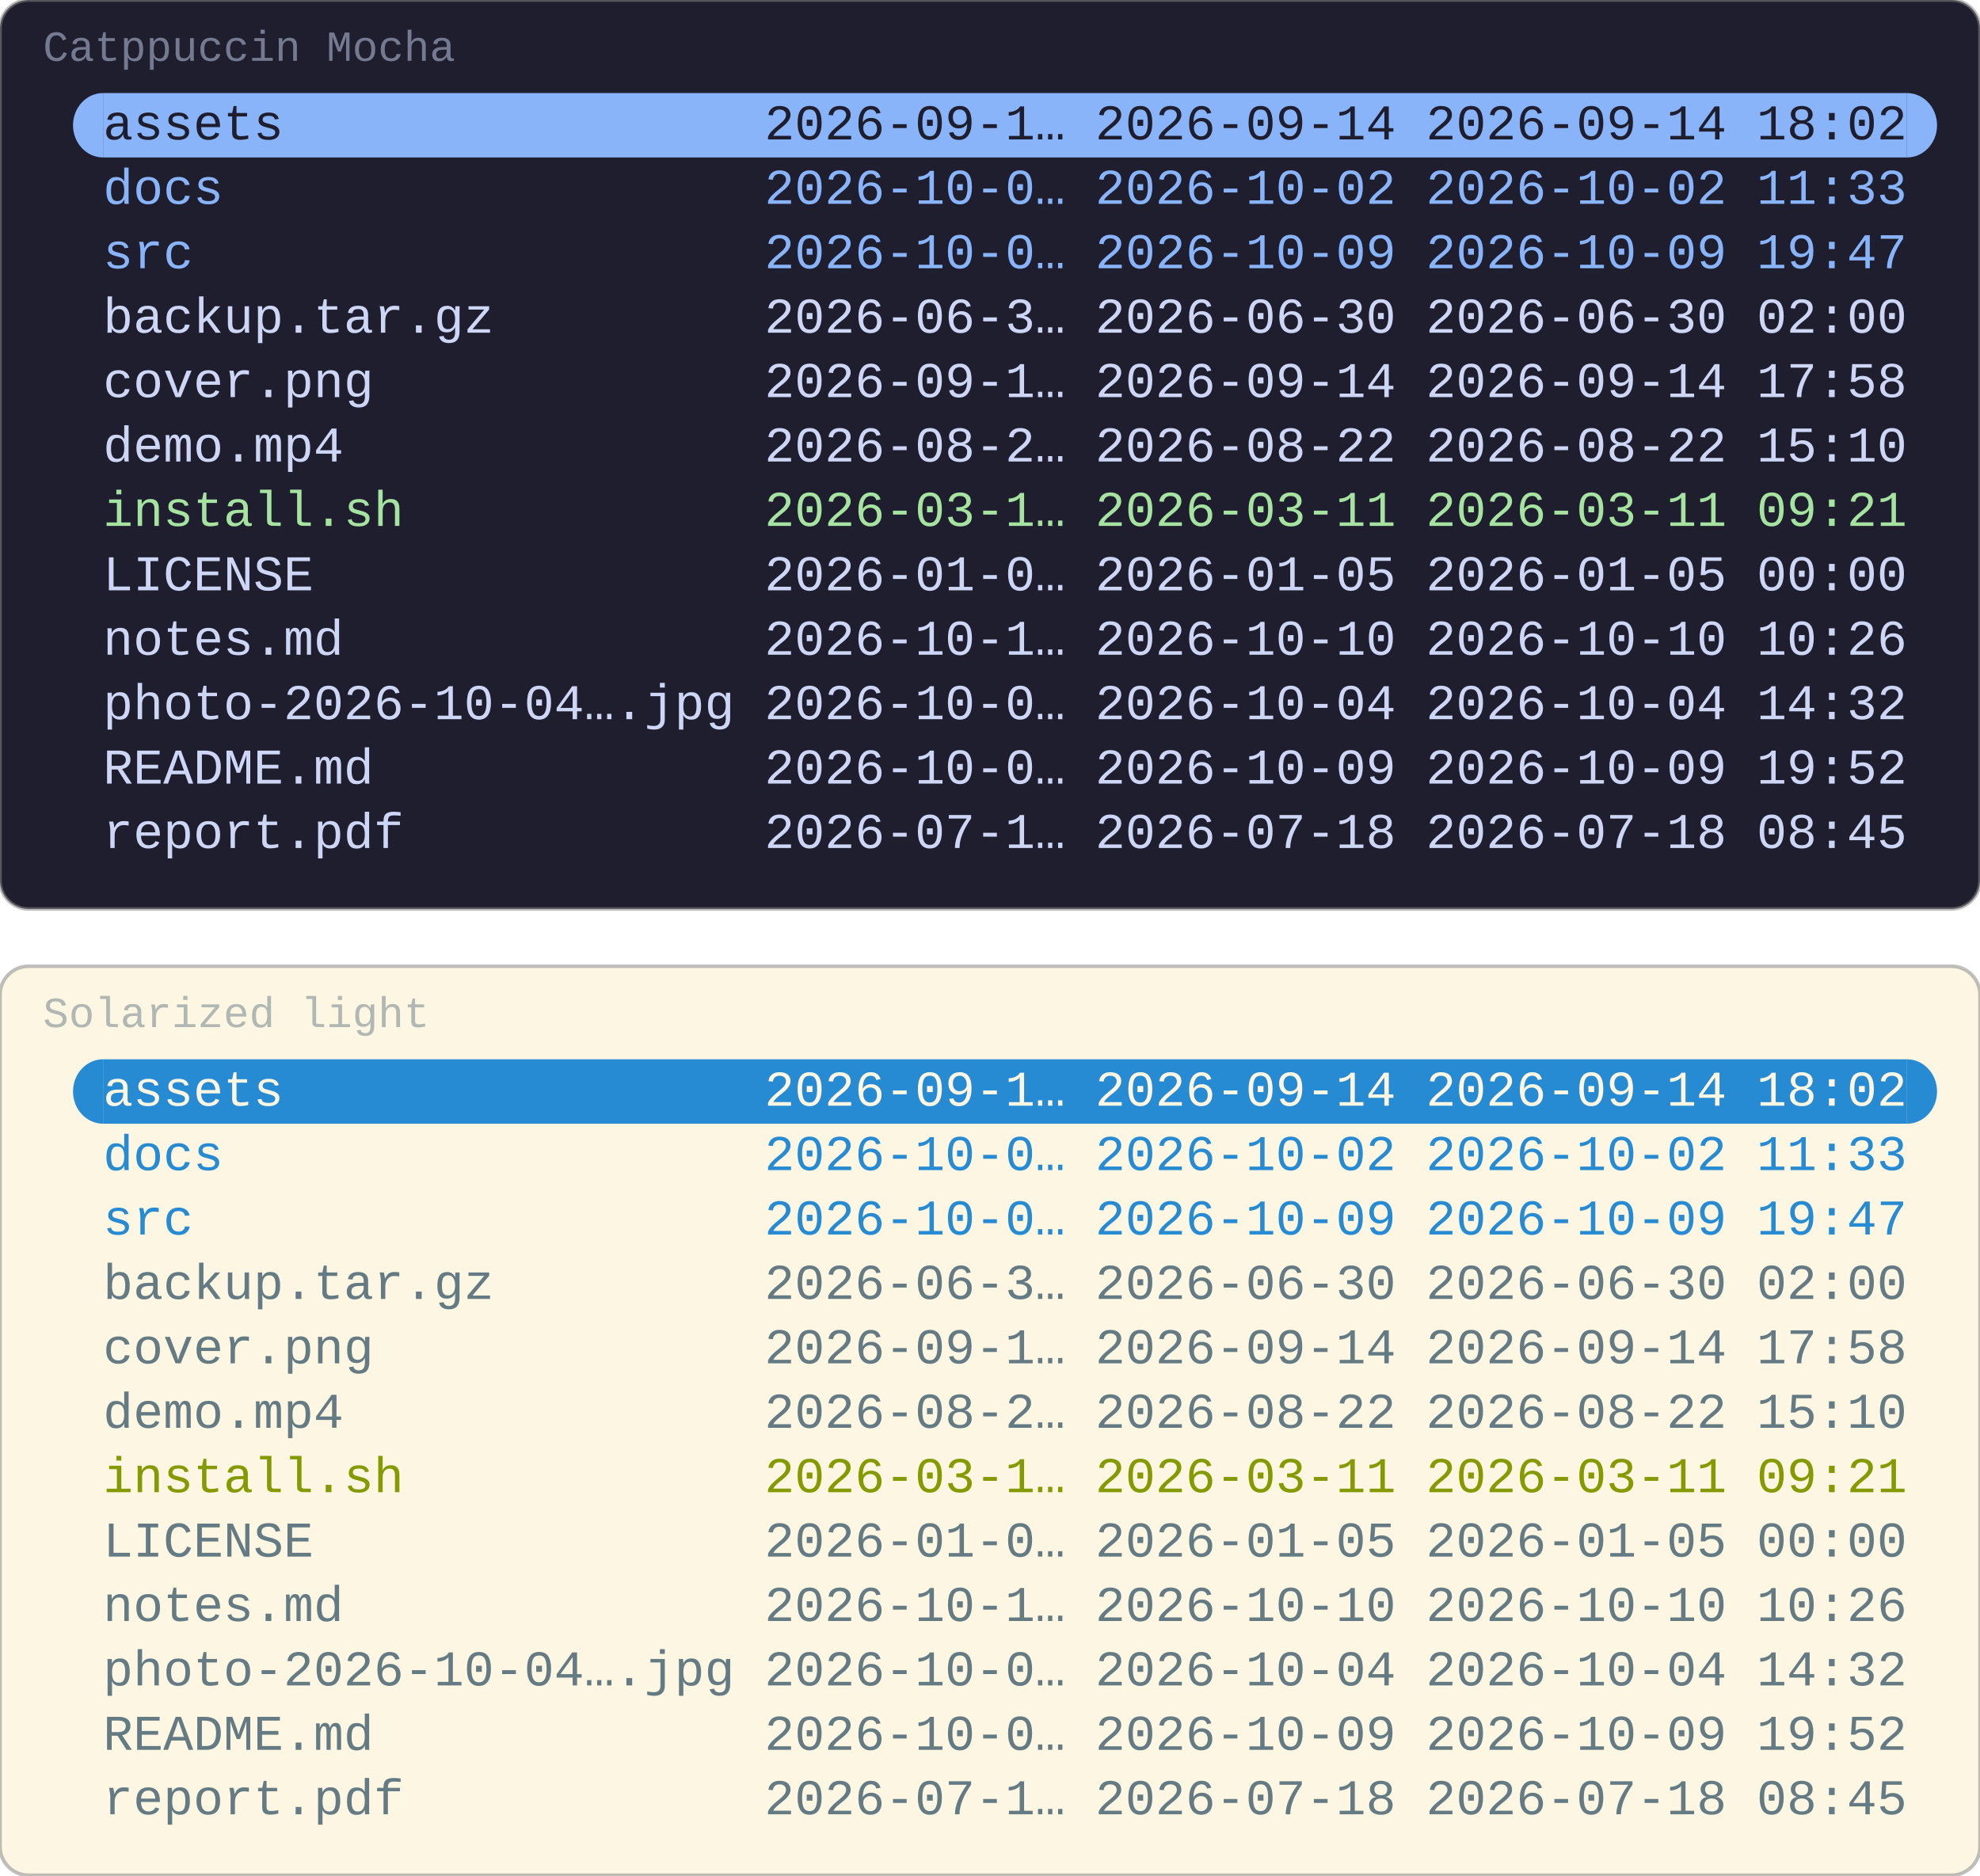
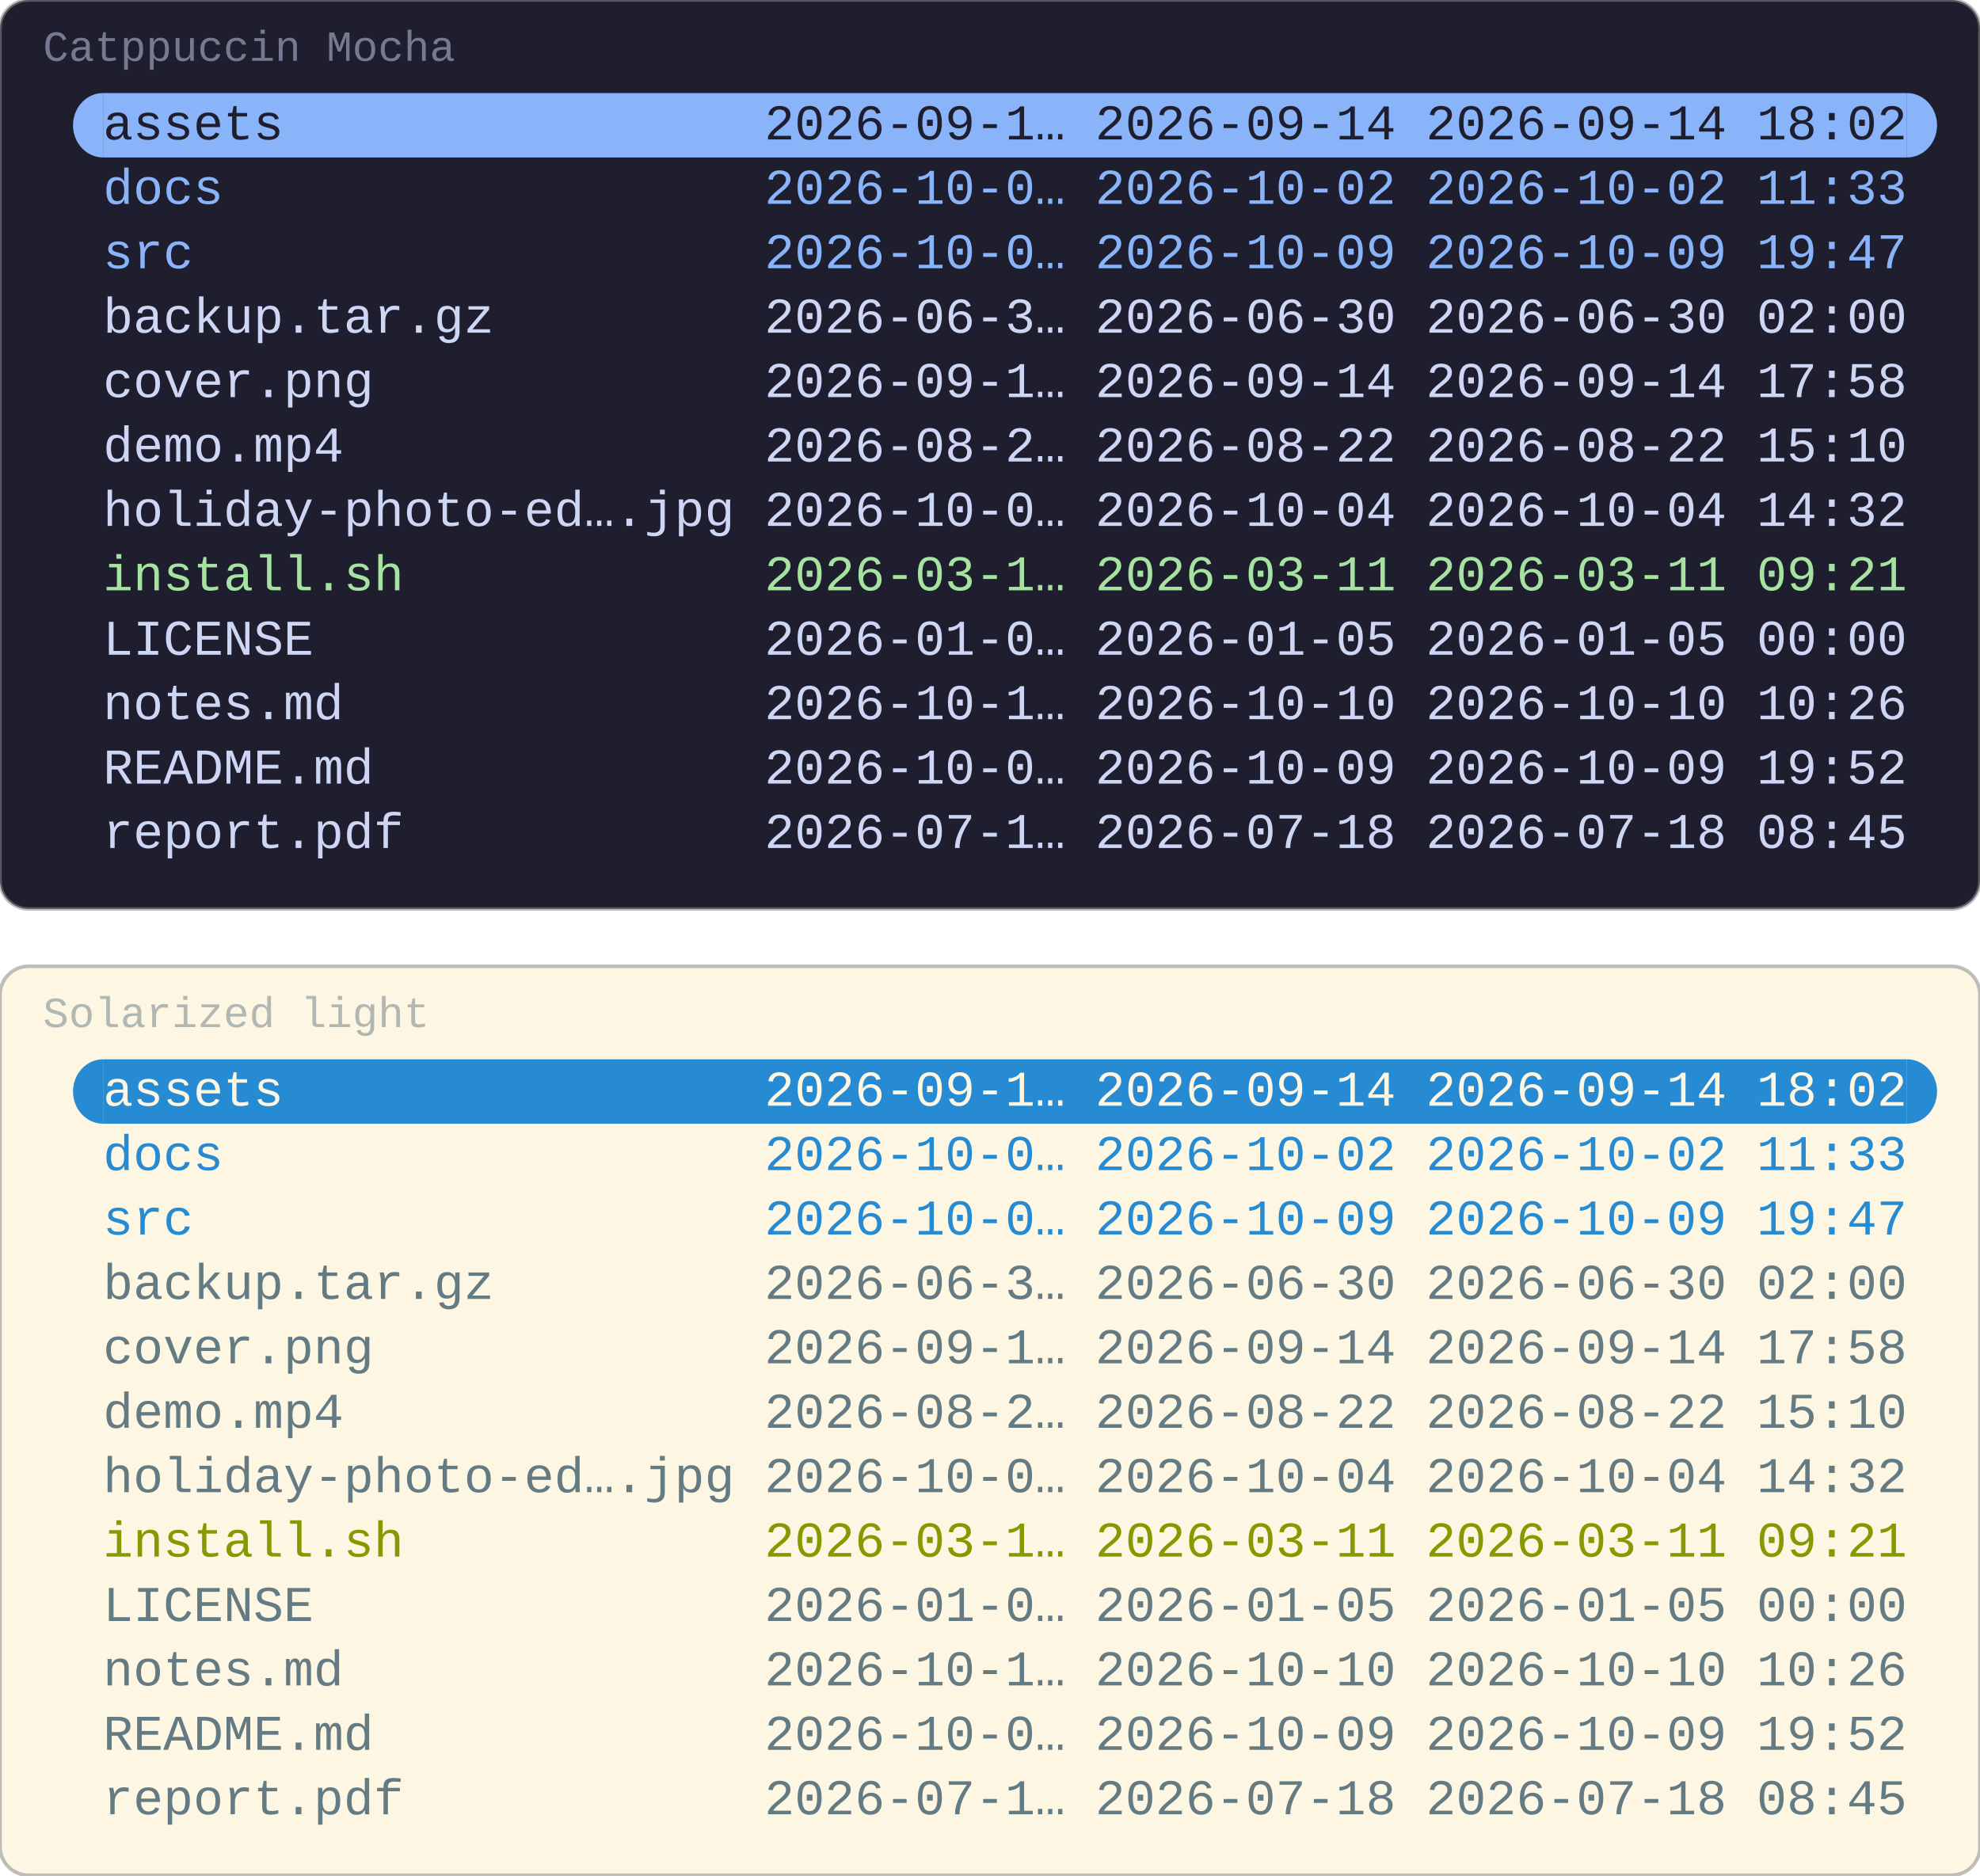
<svg xmlns="http://www.w3.org/2000/svg" width="553.2" height="524" viewBox="0 0 553.2 524" role="img" data-source="e2978bd08ccc6b6f03c44ed068e6b7acfc4b923edbbb551839634ae1ed6d8538" font-family="ui-monospace, SFMono-Regular, Menlo, Consolas, 'Liberation Mono', monospace" font-size="14">
  <g transform="translate(0,0)">
    <rect width="553.2" height="254" rx="8" fill="#1e1e2e" stroke="#8888" stroke-width="1" />
    <text x="12" y="17" font-size="12" fill="#757a91">Catppuccin Mocha</text>
    <path d="M28.8,26 A8.4,9 0 0 0 28.8,44 Z" fill="#89b4fa" />
    <rect x="28.8" y="26" width="504" height="18" fill="#89b4fa" />
    <text x="28.8" y="38.96" fill="#1e1e2e">assets</text>
    <text x="213.6" y="38.96" fill="#1e1e2e">2026-09-1…</text>
    <text x="306" y="38.96" fill="#1e1e2e">2026-09-14</text>
    <text x="398.4" y="38.96" fill="#1e1e2e">2026-09-14</text>
    <text x="490.8" y="38.96" fill="#1e1e2e">18:02</text>
    <path d="M532.8,26 A8.4,9 0 0 1 532.8,44 Z" fill="#89b4fa" />
    <text x="28.8" y="56.96" fill="#89b4fa">docs</text>
    <text x="213.6" y="56.96" fill="#89b4fa">2026-10-0…</text>
    <text x="306" y="56.96" fill="#89b4fa">2026-10-02</text>
    <text x="398.4" y="56.96" fill="#89b4fa">2026-10-02</text>
    <text x="490.8" y="56.96" fill="#89b4fa">11:33</text>
    <text x="28.8" y="74.96" fill="#89b4fa">src</text>
    <text x="213.6" y="74.96" fill="#89b4fa">2026-10-0…</text>
    <text x="306" y="74.96" fill="#89b4fa">2026-10-09</text>
    <text x="398.4" y="74.96" fill="#89b4fa">2026-10-09</text>
    <text x="490.8" y="74.96" fill="#89b4fa">19:47</text>
    <text x="28.8" y="92.96" fill="#cdd6f4">backup.tar.gz</text>
    <text x="213.6" y="92.96" fill="#cdd6f4">2026-06-3…</text>
    <text x="306" y="92.96" fill="#cdd6f4">2026-06-30</text>
    <text x="398.4" y="92.96" fill="#cdd6f4">2026-06-30</text>
    <text x="490.8" y="92.96" fill="#cdd6f4">02:00</text>
    <text x="28.8" y="110.96" fill="#cdd6f4">cover.png</text>
    <text x="213.6" y="110.96" fill="#cdd6f4">2026-09-1…</text>
    <text x="306" y="110.96" fill="#cdd6f4">2026-09-14</text>
    <text x="398.4" y="110.96" fill="#cdd6f4">2026-09-14</text>
    <text x="490.8" y="110.96" fill="#cdd6f4">17:58</text>
    <text x="28.8" y="128.96" fill="#cdd6f4">demo.mp4</text>
    <text x="213.6" y="128.96" fill="#cdd6f4">2026-08-2…</text>
    <text x="306" y="128.96" fill="#cdd6f4">2026-08-22</text>
    <text x="398.4" y="128.96" fill="#cdd6f4">2026-08-22</text>
    <text x="490.8" y="128.96" fill="#cdd6f4">15:10</text>
-     <text x="28.8" y="146.96" fill="#a6e3a1">install.sh</text>
-     <text x="213.6" y="146.96" fill="#a6e3a1">2026-03-1…</text>
-     <text x="306" y="146.96" fill="#a6e3a1">2026-03-11</text>
-     <text x="398.4" y="146.96" fill="#a6e3a1">2026-03-11</text>
-     <text x="490.8" y="146.96" fill="#a6e3a1">09:21</text>
-     <text x="28.8" y="164.96" fill="#cdd6f4">LICENSE</text>
-     <text x="213.6" y="164.96" fill="#cdd6f4">2026-01-0…</text>
-     <text x="306" y="164.96" fill="#cdd6f4">2026-01-05</text>
-     <text x="398.4" y="164.96" fill="#cdd6f4">2026-01-05</text>
-     <text x="490.8" y="164.96" fill="#cdd6f4">00:00</text>
-     <text x="28.8" y="182.96" fill="#cdd6f4">notes.md</text>
-     <text x="213.6" y="182.96" fill="#cdd6f4">2026-10-1…</text>
-     <text x="306" y="182.96" fill="#cdd6f4">2026-10-10</text>
-     <text x="398.4" y="182.96" fill="#cdd6f4">2026-10-10</text>
-     <text x="490.8" y="182.96" fill="#cdd6f4">10:26</text>
-     <text x="28.8" y="200.96" fill="#cdd6f4">photo-2026-10-04….jpg</text>
-     <text x="213.6" y="200.96" fill="#cdd6f4">2026-10-0…</text>
-     <text x="306" y="200.96" fill="#cdd6f4">2026-10-04</text>
-     <text x="398.4" y="200.96" fill="#cdd6f4">2026-10-04</text>
-     <text x="490.8" y="200.96" fill="#cdd6f4">14:32</text>
+     <text x="28.8" y="146.96" fill="#cdd6f4">holiday-photo-ed….jpg</text>
+     <text x="213.6" y="146.96" fill="#cdd6f4">2026-10-0…</text>
+     <text x="306" y="146.96" fill="#cdd6f4">2026-10-04</text>
+     <text x="398.4" y="146.96" fill="#cdd6f4">2026-10-04</text>
+     <text x="490.8" y="146.96" fill="#cdd6f4">14:32</text>
+     <text x="28.8" y="164.96" fill="#a6e3a1">install.sh</text>
+     <text x="213.6" y="164.96" fill="#a6e3a1">2026-03-1…</text>
+     <text x="306" y="164.96" fill="#a6e3a1">2026-03-11</text>
+     <text x="398.4" y="164.96" fill="#a6e3a1">2026-03-11</text>
+     <text x="490.8" y="164.96" fill="#a6e3a1">09:21</text>
+     <text x="28.8" y="182.96" fill="#cdd6f4">LICENSE</text>
+     <text x="213.6" y="182.96" fill="#cdd6f4">2026-01-0…</text>
+     <text x="306" y="182.96" fill="#cdd6f4">2026-01-05</text>
+     <text x="398.4" y="182.96" fill="#cdd6f4">2026-01-05</text>
+     <text x="490.8" y="182.96" fill="#cdd6f4">00:00</text>
+     <text x="28.8" y="200.96" fill="#cdd6f4">notes.md</text>
+     <text x="213.6" y="200.96" fill="#cdd6f4">2026-10-1…</text>
+     <text x="306" y="200.96" fill="#cdd6f4">2026-10-10</text>
+     <text x="398.4" y="200.96" fill="#cdd6f4">2026-10-10</text>
+     <text x="490.8" y="200.96" fill="#cdd6f4">10:26</text>
    <text x="28.8" y="218.96" fill="#cdd6f4">README.md</text>
    <text x="213.6" y="218.96" fill="#cdd6f4">2026-10-0…</text>
    <text x="306" y="218.96" fill="#cdd6f4">2026-10-09</text>
    <text x="398.4" y="218.96" fill="#cdd6f4">2026-10-09</text>
    <text x="490.8" y="218.96" fill="#cdd6f4">19:52</text>
    <text x="28.8" y="236.96" fill="#cdd6f4">report.pdf</text>
    <text x="213.6" y="236.96" fill="#cdd6f4">2026-07-1…</text>
    <text x="306" y="236.96" fill="#cdd6f4">2026-07-18</text>
    <text x="398.4" y="236.96" fill="#cdd6f4">2026-07-18</text>
    <text x="490.8" y="236.96" fill="#cdd6f4">08:45</text>
  </g>
  <g transform="translate(0,270)">
    <rect width="553.2" height="254" rx="8" fill="#fdf6e3" stroke="#8888" stroke-width="1" />
    <text x="12" y="17" font-size="12" fill="#b1b8b3">Solarized light</text>
    <path d="M28.8,26 A8.4,9 0 0 0 28.8,44 Z" fill="#268bd2" />
    <rect x="28.8" y="26" width="504" height="18" fill="#268bd2" />
    <text x="28.8" y="38.96" fill="#fdf6e3">assets</text>
    <text x="213.6" y="38.96" fill="#fdf6e3">2026-09-1…</text>
    <text x="306" y="38.96" fill="#fdf6e3">2026-09-14</text>
    <text x="398.4" y="38.96" fill="#fdf6e3">2026-09-14</text>
    <text x="490.8" y="38.96" fill="#fdf6e3">18:02</text>
    <path d="M532.8,26 A8.4,9 0 0 1 532.8,44 Z" fill="#268bd2" />
    <text x="28.8" y="56.96" fill="#268bd2">docs</text>
    <text x="213.6" y="56.96" fill="#268bd2">2026-10-0…</text>
    <text x="306" y="56.96" fill="#268bd2">2026-10-02</text>
    <text x="398.4" y="56.96" fill="#268bd2">2026-10-02</text>
    <text x="490.8" y="56.96" fill="#268bd2">11:33</text>
    <text x="28.8" y="74.96" fill="#268bd2">src</text>
    <text x="213.6" y="74.96" fill="#268bd2">2026-10-0…</text>
    <text x="306" y="74.96" fill="#268bd2">2026-10-09</text>
    <text x="398.4" y="74.96" fill="#268bd2">2026-10-09</text>
    <text x="490.8" y="74.96" fill="#268bd2">19:47</text>
    <text x="28.8" y="92.96" fill="#657b83">backup.tar.gz</text>
    <text x="213.6" y="92.96" fill="#657b83">2026-06-3…</text>
    <text x="306" y="92.96" fill="#657b83">2026-06-30</text>
    <text x="398.4" y="92.96" fill="#657b83">2026-06-30</text>
    <text x="490.8" y="92.96" fill="#657b83">02:00</text>
    <text x="28.8" y="110.96" fill="#657b83">cover.png</text>
    <text x="213.6" y="110.96" fill="#657b83">2026-09-1…</text>
    <text x="306" y="110.96" fill="#657b83">2026-09-14</text>
    <text x="398.4" y="110.96" fill="#657b83">2026-09-14</text>
    <text x="490.8" y="110.96" fill="#657b83">17:58</text>
    <text x="28.8" y="128.96" fill="#657b83">demo.mp4</text>
    <text x="213.6" y="128.96" fill="#657b83">2026-08-2…</text>
    <text x="306" y="128.96" fill="#657b83">2026-08-22</text>
    <text x="398.4" y="128.96" fill="#657b83">2026-08-22</text>
    <text x="490.8" y="128.96" fill="#657b83">15:10</text>
-     <text x="28.8" y="146.96" fill="#859900">install.sh</text>
-     <text x="213.6" y="146.96" fill="#859900">2026-03-1…</text>
-     <text x="306" y="146.96" fill="#859900">2026-03-11</text>
-     <text x="398.4" y="146.96" fill="#859900">2026-03-11</text>
-     <text x="490.8" y="146.96" fill="#859900">09:21</text>
-     <text x="28.8" y="164.96" fill="#657b83">LICENSE</text>
-     <text x="213.6" y="164.96" fill="#657b83">2026-01-0…</text>
-     <text x="306" y="164.96" fill="#657b83">2026-01-05</text>
-     <text x="398.4" y="164.96" fill="#657b83">2026-01-05</text>
-     <text x="490.8" y="164.96" fill="#657b83">00:00</text>
-     <text x="28.8" y="182.96" fill="#657b83">notes.md</text>
-     <text x="213.6" y="182.96" fill="#657b83">2026-10-1…</text>
-     <text x="306" y="182.96" fill="#657b83">2026-10-10</text>
-     <text x="398.4" y="182.96" fill="#657b83">2026-10-10</text>
-     <text x="490.8" y="182.96" fill="#657b83">10:26</text>
-     <text x="28.8" y="200.96" fill="#657b83">photo-2026-10-04….jpg</text>
-     <text x="213.6" y="200.96" fill="#657b83">2026-10-0…</text>
-     <text x="306" y="200.96" fill="#657b83">2026-10-04</text>
-     <text x="398.4" y="200.96" fill="#657b83">2026-10-04</text>
-     <text x="490.8" y="200.96" fill="#657b83">14:32</text>
+     <text x="28.8" y="146.96" fill="#657b83">holiday-photo-ed….jpg</text>
+     <text x="213.6" y="146.96" fill="#657b83">2026-10-0…</text>
+     <text x="306" y="146.96" fill="#657b83">2026-10-04</text>
+     <text x="398.4" y="146.96" fill="#657b83">2026-10-04</text>
+     <text x="490.8" y="146.96" fill="#657b83">14:32</text>
+     <text x="28.8" y="164.96" fill="#859900">install.sh</text>
+     <text x="213.6" y="164.96" fill="#859900">2026-03-1…</text>
+     <text x="306" y="164.96" fill="#859900">2026-03-11</text>
+     <text x="398.4" y="164.96" fill="#859900">2026-03-11</text>
+     <text x="490.8" y="164.96" fill="#859900">09:21</text>
+     <text x="28.8" y="182.96" fill="#657b83">LICENSE</text>
+     <text x="213.6" y="182.96" fill="#657b83">2026-01-0…</text>
+     <text x="306" y="182.96" fill="#657b83">2026-01-05</text>
+     <text x="398.4" y="182.96" fill="#657b83">2026-01-05</text>
+     <text x="490.8" y="182.96" fill="#657b83">00:00</text>
+     <text x="28.8" y="200.96" fill="#657b83">notes.md</text>
+     <text x="213.6" y="200.96" fill="#657b83">2026-10-1…</text>
+     <text x="306" y="200.96" fill="#657b83">2026-10-10</text>
+     <text x="398.4" y="200.96" fill="#657b83">2026-10-10</text>
+     <text x="490.8" y="200.96" fill="#657b83">10:26</text>
    <text x="28.8" y="218.96" fill="#657b83">README.md</text>
    <text x="213.6" y="218.96" fill="#657b83">2026-10-0…</text>
    <text x="306" y="218.96" fill="#657b83">2026-10-09</text>
    <text x="398.4" y="218.96" fill="#657b83">2026-10-09</text>
    <text x="490.8" y="218.96" fill="#657b83">19:52</text>
    <text x="28.8" y="236.96" fill="#657b83">report.pdf</text>
    <text x="213.6" y="236.96" fill="#657b83">2026-07-1…</text>
    <text x="306" y="236.96" fill="#657b83">2026-07-18</text>
    <text x="398.4" y="236.96" fill="#657b83">2026-07-18</text>
    <text x="490.8" y="236.96" fill="#657b83">08:45</text>
  </g>
</svg>
